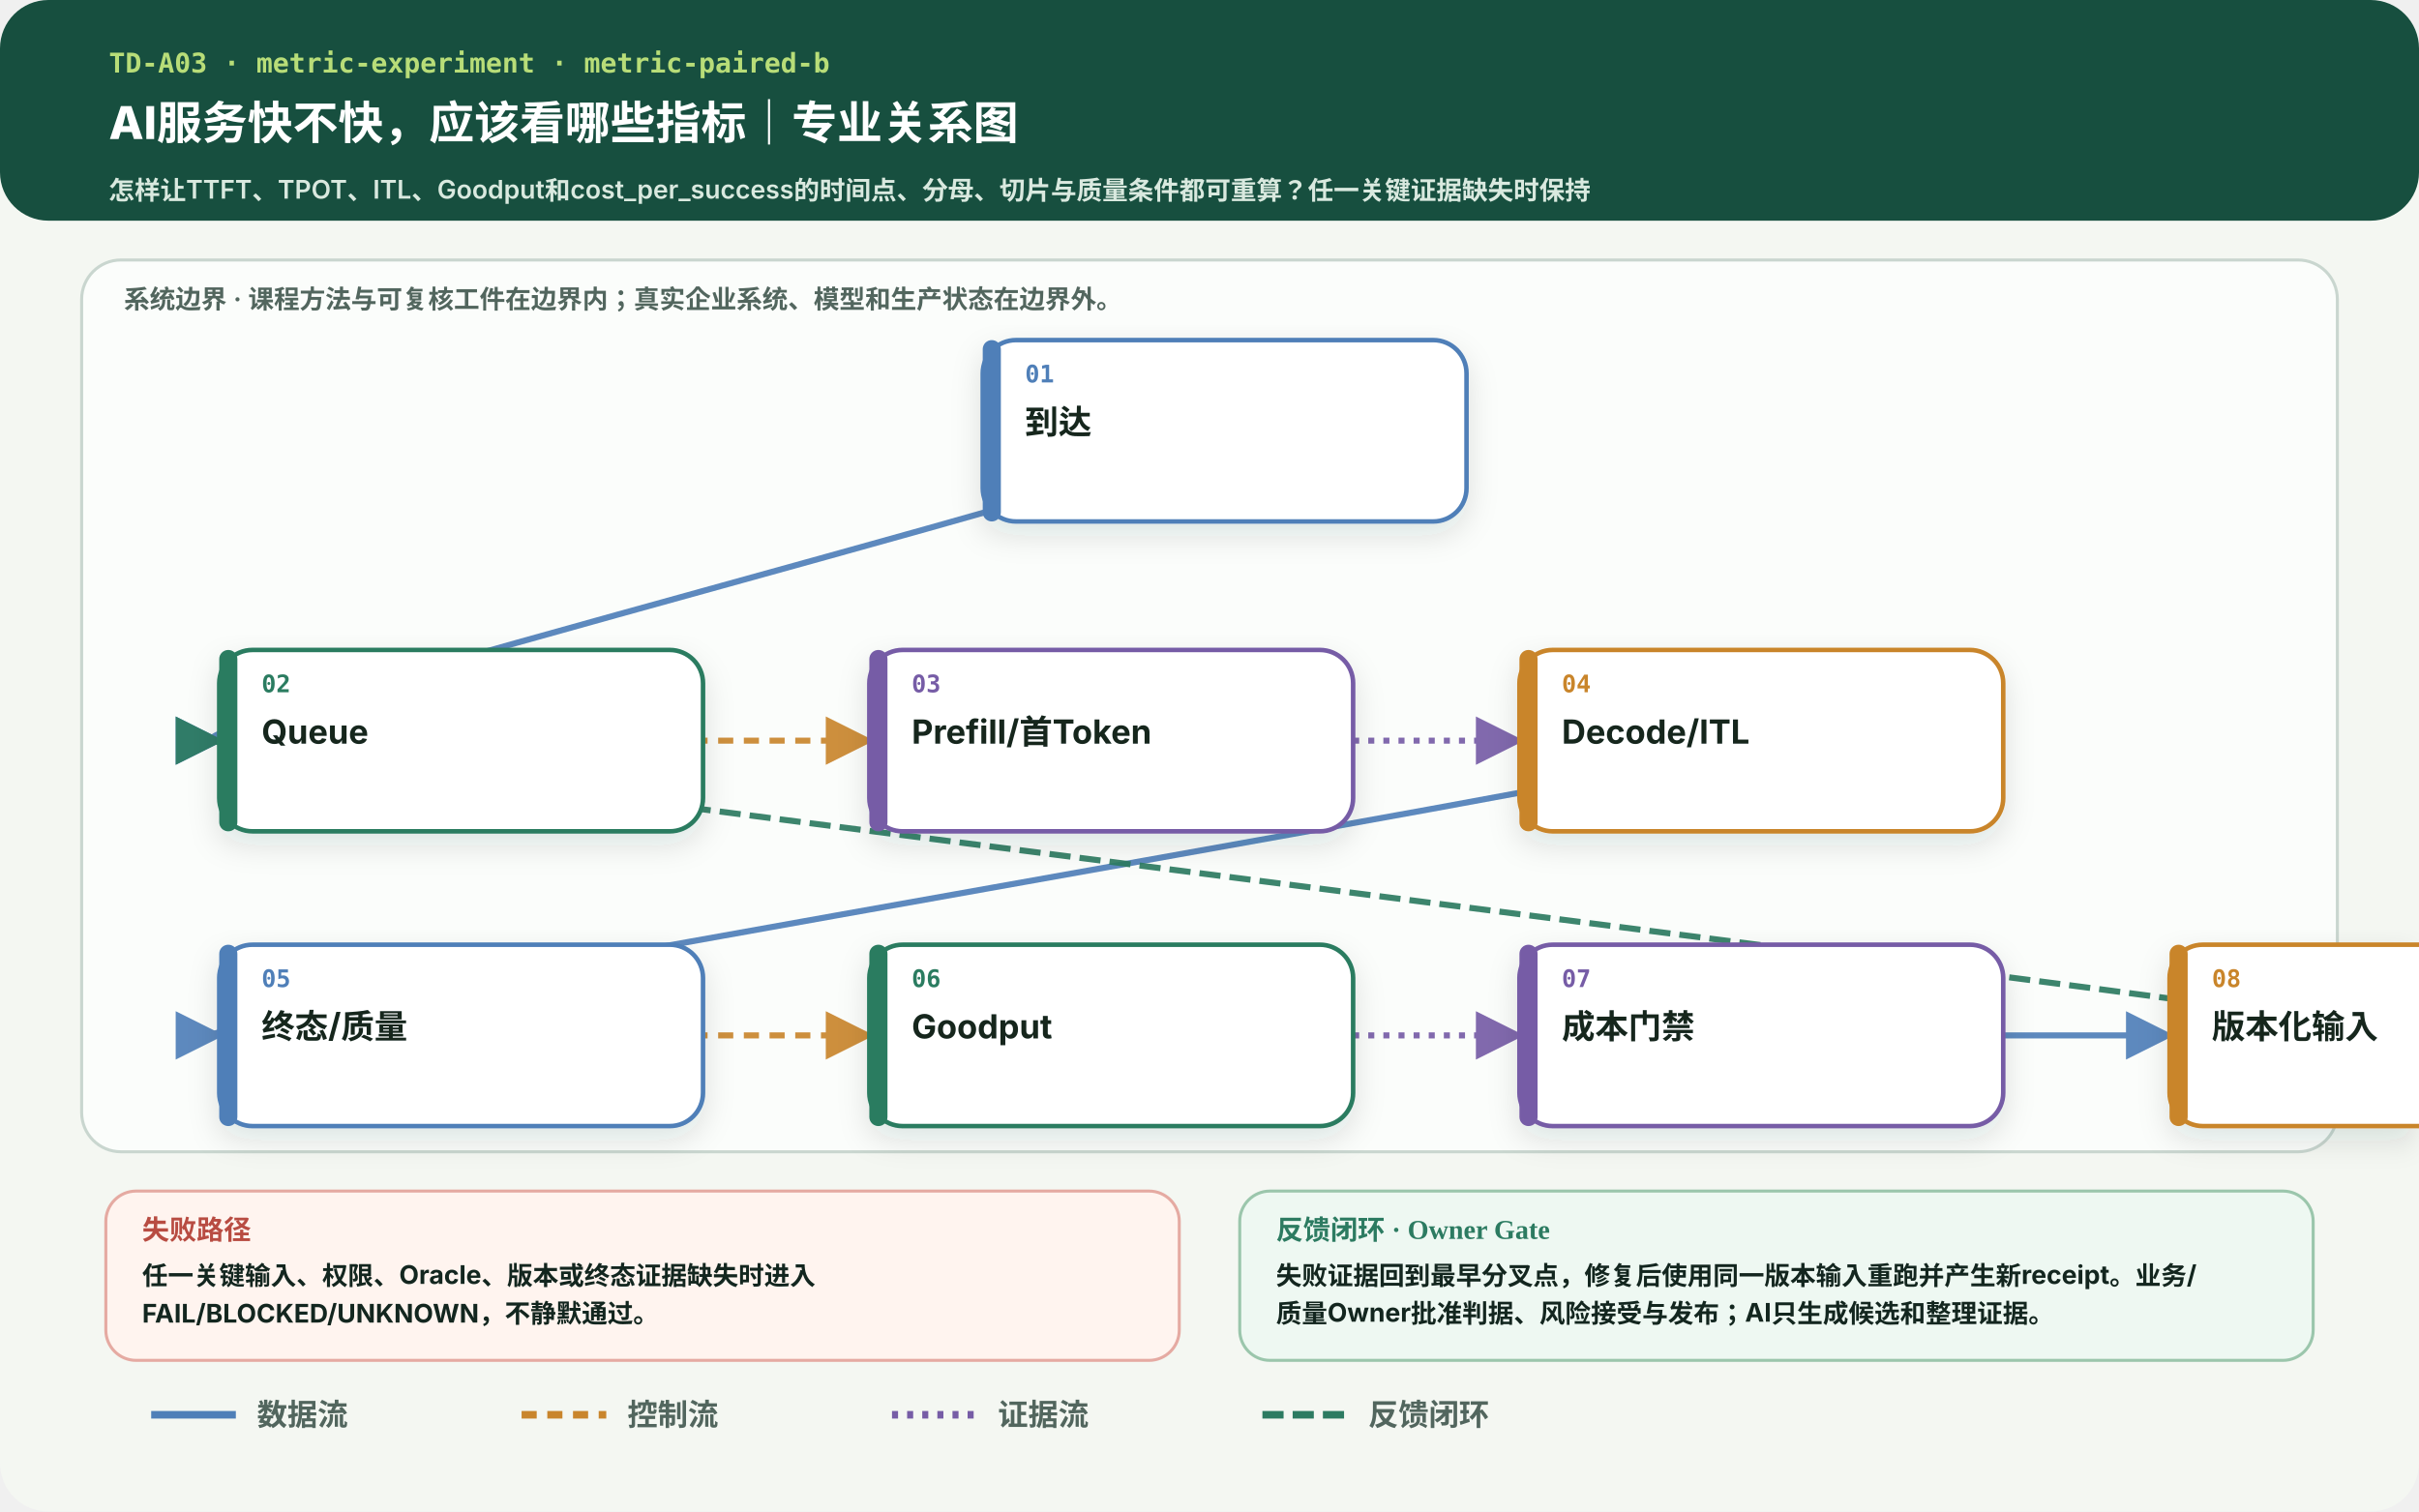
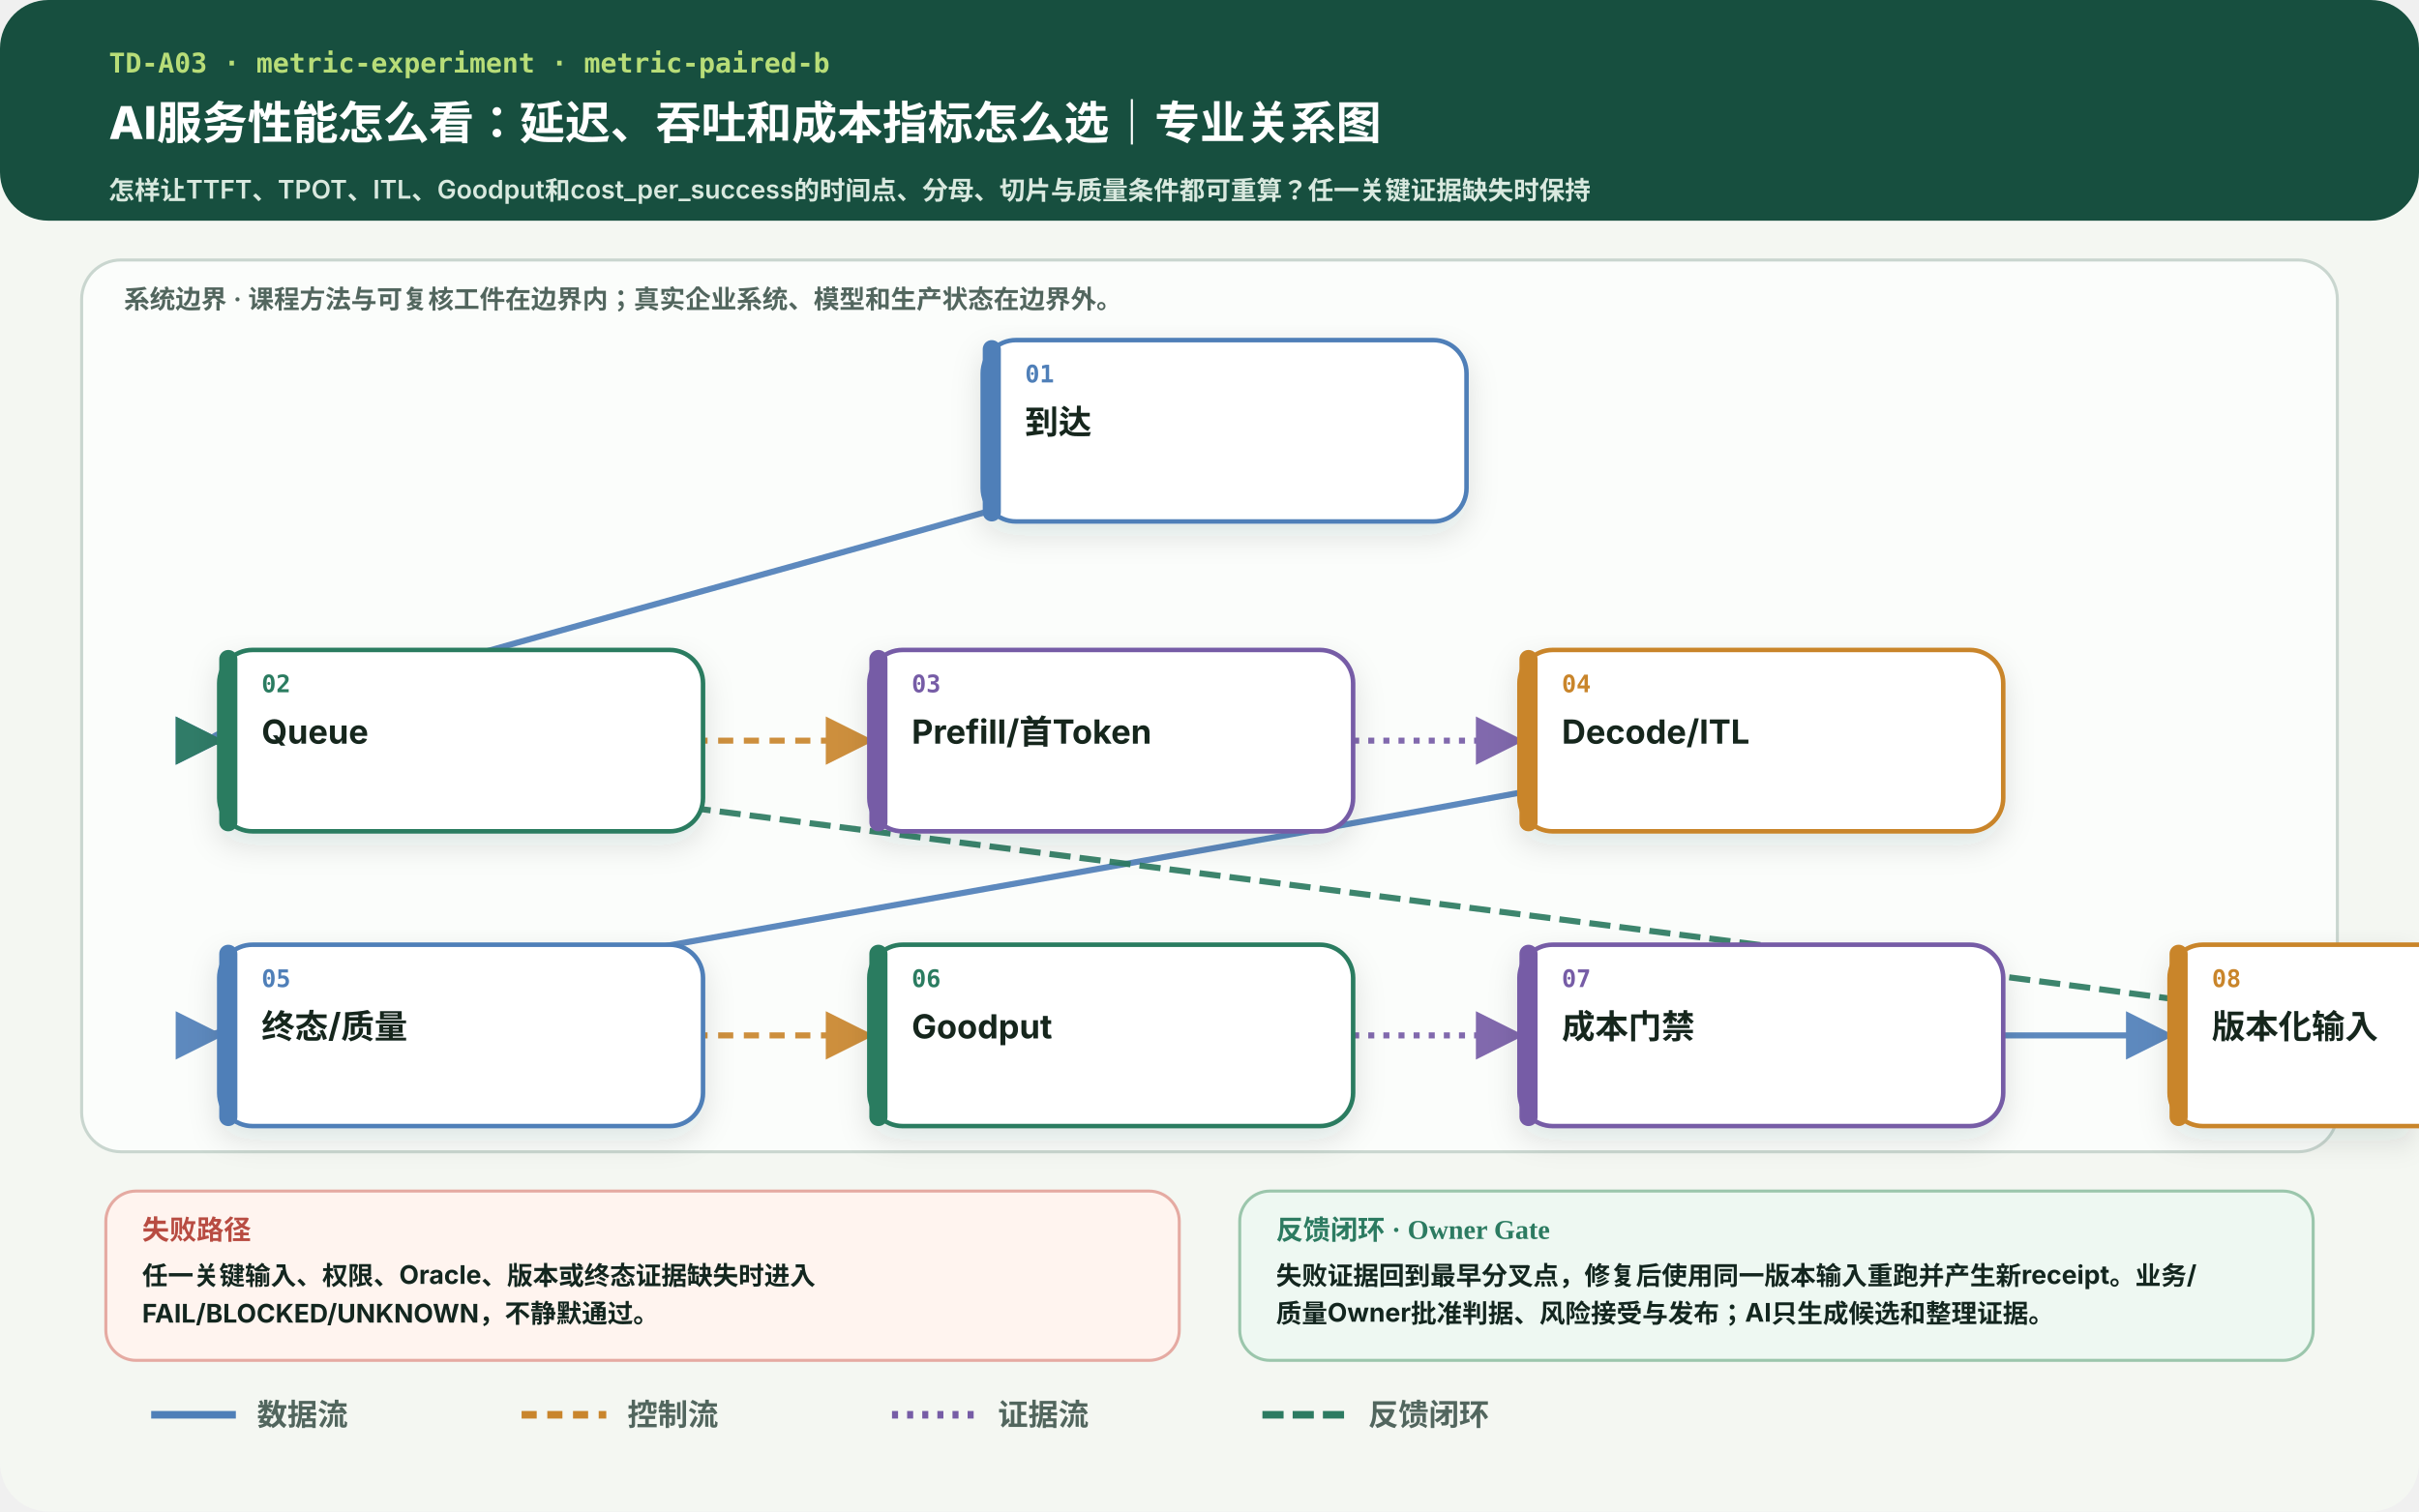
<svg xmlns="http://www.w3.org/2000/svg" role="img" aria-labelledby="title desc" viewBox="0 0 1600 1000" width="1600" height="1000">
  <defs>
    <filter id="shadow" x="-15%" y="-15%" width="130%" height="140%">
      <feDropShadow dx="0" dy="8" stdDeviation="10" flood-color="#173f32" flood-opacity="0.12" />
    </filter>
    <marker id="arrow-data" viewBox="0 0 10 10" refX="9" refY="5" markerWidth="8" markerHeight="8" orient="auto-start-reverse">
      <path d="M 0 0 L 10 5 L 0 10 z" fill="#4f7fb8" />
    </marker>
    <marker id="arrow-control" viewBox="0 0 10 10" refX="9" refY="5" markerWidth="8" markerHeight="8" orient="auto-start-reverse">
      <path d="M 0 0 L 10 5 L 0 10 z" fill="#c9852c" />
    </marker>
    <marker id="arrow-evidence" viewBox="0 0 10 10" refX="9" refY="5" markerWidth="8" markerHeight="8" orient="auto-start-reverse">
      <path d="M 0 0 L 10 5 L 0 10 z" fill="#765ca6" />
    </marker>
    <marker id="arrow-feedback" viewBox="0 0 10 10" refX="9" refY="5" markerWidth="8" markerHeight="8" orient="auto-start-reverse">
      <path d="M 0 0 L 10 5 L 0 10 z" fill="#2c7b61" />
    </marker>
  </defs>
  <rect width="1600" height="1000" rx="32" fill="#f4f7f2" />
  <rect x="0" y="0" width="1600" height="146" rx="32" fill="#174f3f" />
  <text x="72" y="48" font-family="ui-monospace,SFMono-Regular,Menlo,monospace" font-size="18" font-weight="800" fill="#b8dd78">TD-A03 · metric-experiment · metric-paired-b</text>
-   <text x="72" y="92" text-anchor="start" font-family="-apple-system,BlinkMacSystemFont,'Segoe UI','PingFang SC',sans-serif" font-size="30" font-weight="800" fill="#ffffff">AI服务快不快，应该看哪些指标｜专业关系图</text>
+   <text x="72" y="92" text-anchor="start" font-family="-apple-system,BlinkMacSystemFont,'Segoe UI','PingFang SC',sans-serif" font-size="30" font-weight="800" fill="#ffffff">AI服务性能怎么看：延迟、吞吐和成本指标怎么选｜专业关系图</text>
  <text x="72" y="132" text-anchor="start" font-family="-apple-system,BlinkMacSystemFont,'Segoe UI','PingFang SC',sans-serif" font-size="17" font-weight="600" fill="#d9e9df">怎样让TTFT、TPOT、ITL、Goodput和cost_per_success的时间点、分母、切片与质量条件都可重算？任一关键证据缺失时保持</text>
  <rect x="54" y="172" width="1492" height="590" rx="26" fill="#fbfdfb" stroke="#c9d6cf" stroke-width="2" />
  <text x="82" y="204" font-size="17" font-weight="800" fill="#52665e">系统边界 · 课程方法与可复核工件在边界内；真实企业系统、模型和生产状态在边界外。</text>
  <path d="M 810 285 C 885 285, 70 490, 145 490" fill="none" stroke="#4f7fb8" stroke-width="4" stroke-dasharray="" marker-end="url(#arrow-data)" opacity="0.92" />
  <path d="M 305 490 C 380 490, 500 490, 575 490" fill="none" stroke="#c9852c" stroke-width="4" stroke-dasharray="10 7" marker-end="url(#arrow-control)" opacity="0.92" />
  <path d="M 735 490 C 810 490, 930 490, 1005 490" fill="none" stroke="#765ca6" stroke-width="4" stroke-dasharray="4 6" marker-end="url(#arrow-evidence)" opacity="0.92" />
  <path d="M 1165 490 C 1240 490, 70 685, 145 685" fill="none" stroke="#4f7fb8" stroke-width="4" stroke-dasharray="" marker-end="url(#arrow-data)" opacity="0.92" />
  <path d="M 305 685 C 380 685, 500 685, 575 685" fill="none" stroke="#c9852c" stroke-width="4" stroke-dasharray="10 7" marker-end="url(#arrow-control)" opacity="0.92" />
  <path d="M 735 685 C 810 685, 930 685, 1005 685" fill="none" stroke="#765ca6" stroke-width="4" stroke-dasharray="4 6" marker-end="url(#arrow-evidence)" opacity="0.92" />
  <path d="M 1165 685 C 1240 685, 1360 685, 1435 685" fill="none" stroke="#4f7fb8" stroke-width="4" stroke-dasharray="" marker-end="url(#arrow-data)" opacity="0.92" />
  <path d="M 1595 685 C 1670 685, 70 490, 145 490" fill="none" stroke="#2c7b61" stroke-width="4" stroke-dasharray="14 6" marker-end="url(#arrow-feedback)" opacity="0.92" />
  <g filter="url(#shadow)">
    <rect x="650" y="225" width="320" height="120" rx="22" fill="#ffffff" stroke="#4f7fb8" stroke-width="3" />
    <rect x="650" y="225" width="12" height="120" rx="6" fill="#4f7fb8" />
    <text x="678" y="253" font-family="ui-monospace,SFMono-Regular,Menlo,monospace" font-size="16" font-weight="800" fill="#4f7fb8">01</text>
    <text x="678" y="287" text-anchor="start" font-family="-apple-system,BlinkMacSystemFont,'Segoe UI','PingFang SC',sans-serif" font-size="22" font-weight="700" fill="#13261f">到达</text>
  </g>
  <g filter="url(#shadow)">
    <rect x="145" y="430" width="320" height="120" rx="22" fill="#ffffff" stroke="#2c7b61" stroke-width="3" />
    <rect x="145" y="430" width="12" height="120" rx="6" fill="#2c7b61" />
    <text x="173" y="458" font-family="ui-monospace,SFMono-Regular,Menlo,monospace" font-size="16" font-weight="800" fill="#2c7b61">02</text>
    <text x="173" y="492" text-anchor="start" font-family="-apple-system,BlinkMacSystemFont,'Segoe UI','PingFang SC',sans-serif" font-size="22" font-weight="700" fill="#13261f">Queue</text>
  </g>
  <g filter="url(#shadow)">
    <rect x="575" y="430" width="320" height="120" rx="22" fill="#ffffff" stroke="#765ca6" stroke-width="3" />
    <rect x="575" y="430" width="12" height="120" rx="6" fill="#765ca6" />
    <text x="603" y="458" font-family="ui-monospace,SFMono-Regular,Menlo,monospace" font-size="16" font-weight="800" fill="#765ca6">03</text>
    <text x="603" y="492" text-anchor="start" font-family="-apple-system,BlinkMacSystemFont,'Segoe UI','PingFang SC',sans-serif" font-size="22" font-weight="700" fill="#13261f">Prefill/首Token</text>
  </g>
  <g filter="url(#shadow)">
    <rect x="1005" y="430" width="320" height="120" rx="22" fill="#ffffff" stroke="#c9852c" stroke-width="3" />
    <rect x="1005" y="430" width="12" height="120" rx="6" fill="#c9852c" />
    <text x="1033" y="458" font-family="ui-monospace,SFMono-Regular,Menlo,monospace" font-size="16" font-weight="800" fill="#c9852c">04</text>
    <text x="1033" y="492" text-anchor="start" font-family="-apple-system,BlinkMacSystemFont,'Segoe UI','PingFang SC',sans-serif" font-size="22" font-weight="700" fill="#13261f">Decode/ITL</text>
  </g>
  <g filter="url(#shadow)">
    <rect x="145" y="625" width="320" height="120" rx="22" fill="#ffffff" stroke="#4f7fb8" stroke-width="3" />
    <rect x="145" y="625" width="12" height="120" rx="6" fill="#4f7fb8" />
    <text x="173" y="653" font-family="ui-monospace,SFMono-Regular,Menlo,monospace" font-size="16" font-weight="800" fill="#4f7fb8">05</text>
    <text x="173" y="687" text-anchor="start" font-family="-apple-system,BlinkMacSystemFont,'Segoe UI','PingFang SC',sans-serif" font-size="22" font-weight="700" fill="#13261f">终态/质量</text>
  </g>
  <g filter="url(#shadow)">
    <rect x="575" y="625" width="320" height="120" rx="22" fill="#ffffff" stroke="#2c7b61" stroke-width="3" />
    <rect x="575" y="625" width="12" height="120" rx="6" fill="#2c7b61" />
    <text x="603" y="653" font-family="ui-monospace,SFMono-Regular,Menlo,monospace" font-size="16" font-weight="800" fill="#2c7b61">06</text>
    <text x="603" y="687" text-anchor="start" font-family="-apple-system,BlinkMacSystemFont,'Segoe UI','PingFang SC',sans-serif" font-size="22" font-weight="700" fill="#13261f">Goodput</text>
  </g>
  <g filter="url(#shadow)">
    <rect x="1005" y="625" width="320" height="120" rx="22" fill="#ffffff" stroke="#765ca6" stroke-width="3" />
    <rect x="1005" y="625" width="12" height="120" rx="6" fill="#765ca6" />
    <text x="1033" y="653" font-family="ui-monospace,SFMono-Regular,Menlo,monospace" font-size="16" font-weight="800" fill="#765ca6">07</text>
    <text x="1033" y="687" text-anchor="start" font-family="-apple-system,BlinkMacSystemFont,'Segoe UI','PingFang SC',sans-serif" font-size="22" font-weight="700" fill="#13261f">成本门禁</text>
  </g>
  <g filter="url(#shadow)">
    <rect x="1435" y="625" width="320" height="120" rx="22" fill="#ffffff" stroke="#c9852c" stroke-width="3" />
    <rect x="1435" y="625" width="12" height="120" rx="6" fill="#c9852c" />
    <text x="1463" y="653" font-family="ui-monospace,SFMono-Regular,Menlo,monospace" font-size="16" font-weight="800" fill="#c9852c">08</text>
    <text x="1463" y="687" text-anchor="start" font-family="-apple-system,BlinkMacSystemFont,'Segoe UI','PingFang SC',sans-serif" font-size="22" font-weight="700" fill="#13261f">版本化输入</text>
  </g>
  <g transform="translate(70 788)">
    <rect width="710" height="112" rx="20" fill="#fff4ef" stroke="#e5aaa2" stroke-width="2" />
    <text x="24" y="32" font-size="18" font-weight="900" fill="#b84c42">失败路径</text>
    <text x="24" y="62" text-anchor="start" font-family="-apple-system,BlinkMacSystemFont,'Segoe UI','PingFang SC',sans-serif" font-size="17" font-weight="650" fill="#13261f">任一关键输入、权限、Oracle、版本或终态证据缺失时进入</text>
    <text x="24" y="87" text-anchor="start" font-family="-apple-system,BlinkMacSystemFont,'Segoe UI','PingFang SC',sans-serif" font-size="17" font-weight="650" fill="#13261f">FAIL/BLOCKED/UNKNOWN，不静默通过。</text>
  </g>
  <g transform="translate(820 788)">
    <rect width="710" height="112" rx="20" fill="#eef8f2" stroke="#9bc6ac" stroke-width="2" />
    <text x="24" y="32" font-size="18" font-weight="900" fill="#2c7b61">反馈闭环 · Owner Gate</text>
    <text x="24" y="62" text-anchor="start" font-family="-apple-system,BlinkMacSystemFont,'Segoe UI','PingFang SC',sans-serif" font-size="17" font-weight="650" fill="#13261f">失败证据回到最早分叉点，修复后使用同一版本输入重跑并产生新receipt。业务/</text>
    <text x="24" y="87" text-anchor="start" font-family="-apple-system,BlinkMacSystemFont,'Segoe UI','PingFang SC',sans-serif" font-size="17" font-weight="650" fill="#13261f">质量Owner批准判据、风险接受与发布；AI只生成候选和整理证据。</text>
  </g>
  <g transform="translate(100 936)">
    <line x1="0" y1="0" x2="56" y2="0" stroke="#4f7fb8" stroke-width="5" stroke-dasharray="" />
    <text x="70" y="7" font-size="20" font-weight="700" fill="#52665e">数据流</text>
  </g>
  <g transform="translate(345 936)">
    <line x1="0" y1="0" x2="56" y2="0" stroke="#c9852c" stroke-width="5" stroke-dasharray="10 7" />
    <text x="70" y="7" font-size="20" font-weight="700" fill="#52665e">控制流</text>
  </g>
  <g transform="translate(590 936)">
    <line x1="0" y1="0" x2="56" y2="0" stroke="#765ca6" stroke-width="5" stroke-dasharray="4 6" />
    <text x="70" y="7" font-size="20" font-weight="700" fill="#52665e">证据流</text>
  </g>
  <g transform="translate(835 936)">
    <line x1="0" y1="0" x2="56" y2="0" stroke="#2c7b61" stroke-width="5" stroke-dasharray="14 6" />
    <text x="70" y="7" font-size="20" font-weight="700" fill="#52665e">反馈闭环</text>
  </g>
</svg>
